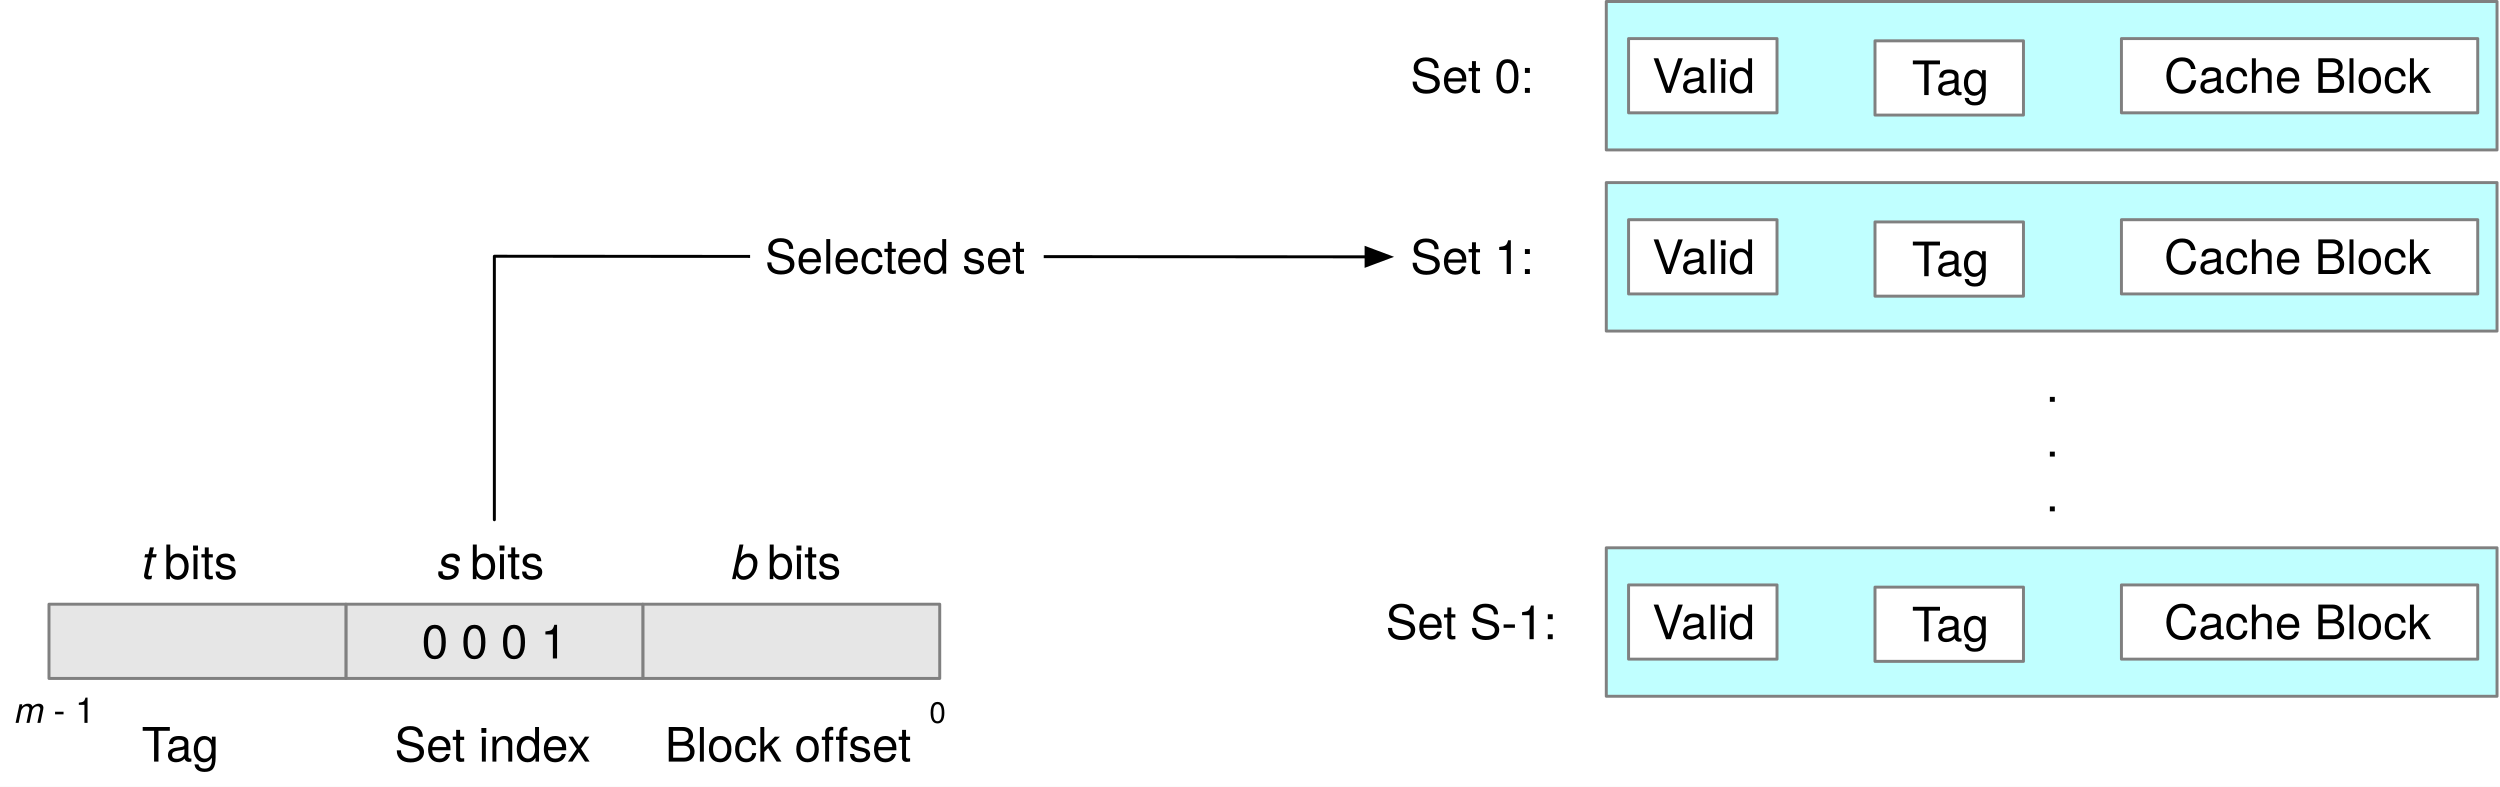
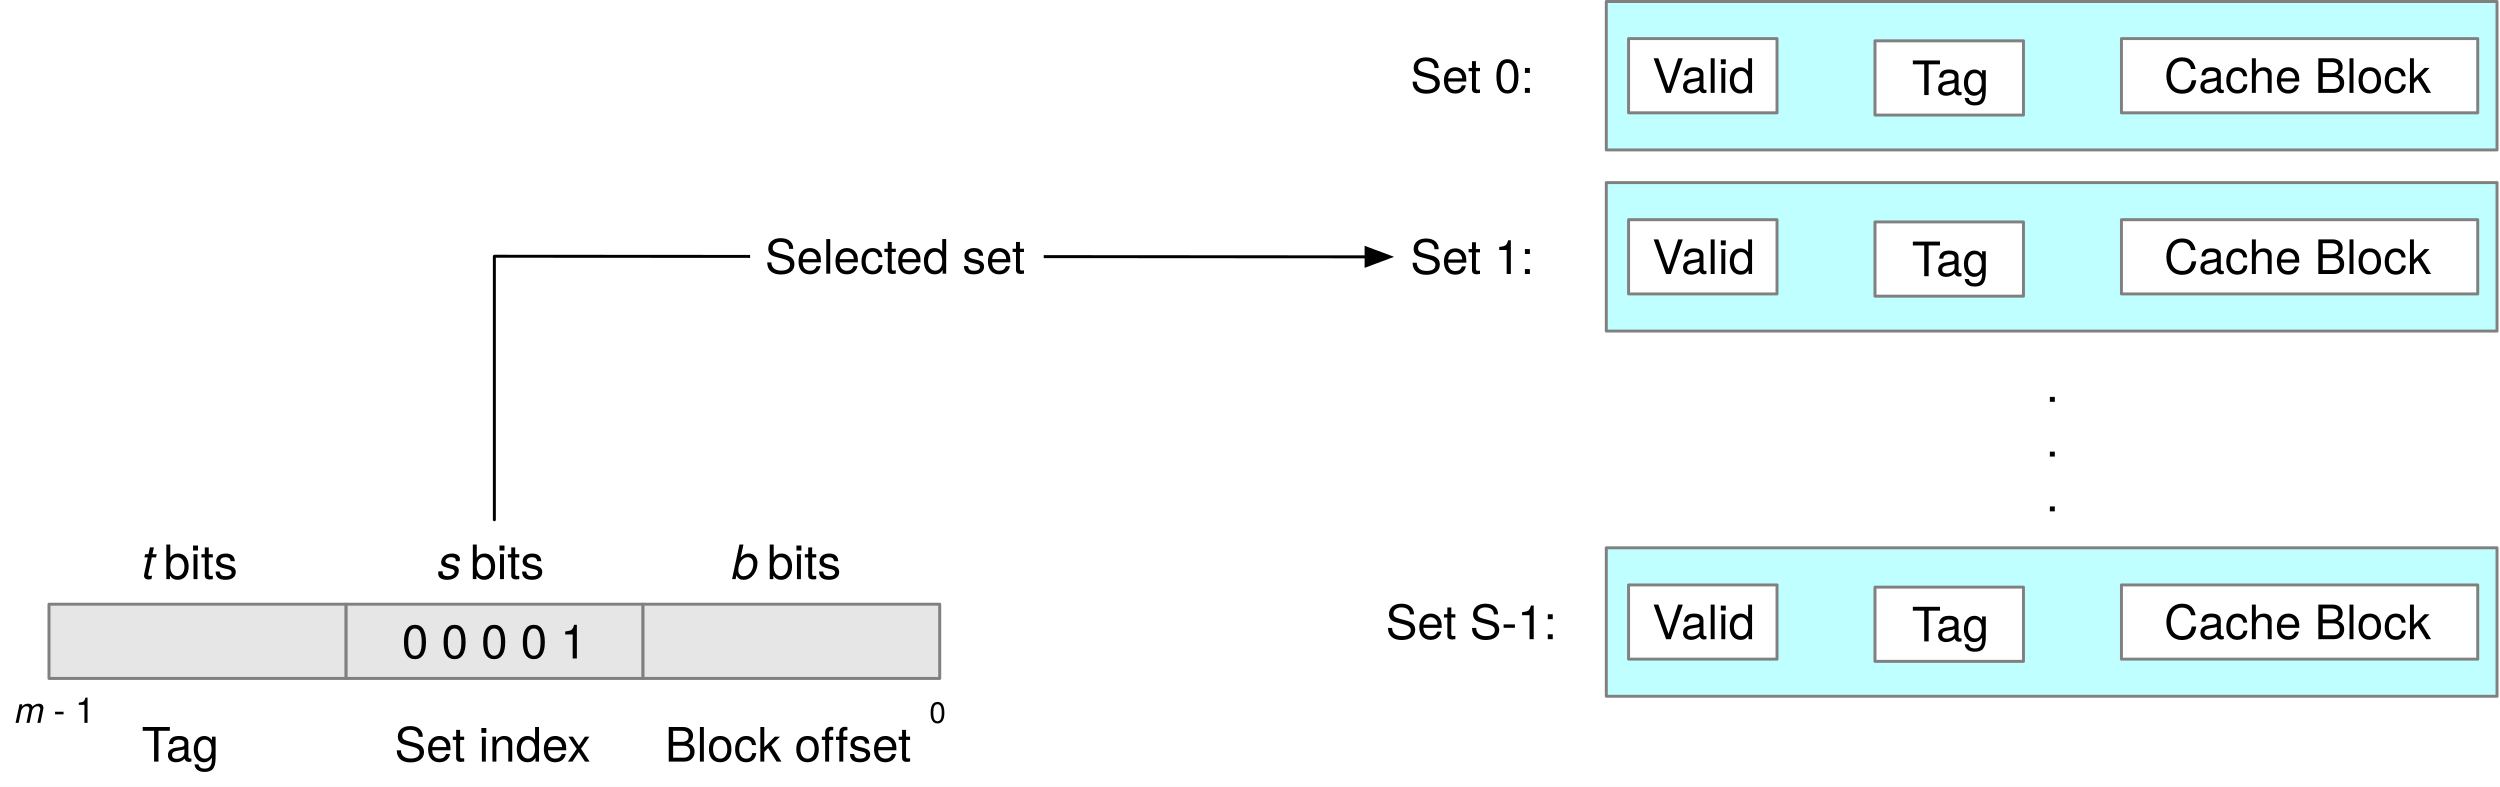
<svg xmlns="http://www.w3.org/2000/svg" version="1.1" viewBox="-152 511 842 265" width="842" height="265">
  <defs>
    <marker orient="auto" overflow="visible" markerUnits="strokeWidth" id="FilledArrow_Marker" stroke-linejoin="miter" stroke-miterlimit="10" viewBox="-1 -4 10 8" markerWidth="10" markerHeight="8" color="black">
      <g>
        <path d="M 8 0 L 0 -3 L 0 3 Z" fill="currentColor" stroke="currentColor" stroke-width="1" />
      </g>
    </marker>
  </defs>
  <g id="fig6_28" fill="none" fill-opacity="1" stroke="none" stroke-opacity="1" stroke-dasharray="none">
    <rect fill="white" x="-152" y="511" width="842" height="265" />
    <g id="fig6_28_Layer_1">
      <g id="Group_10">
        <g id="Graphic_6">
          <rect x="389" y="511.5" width="300" height="50" fill="#c0ffff" />
          <rect x="389" y="511.5" width="300" height="50" stroke="gray" stroke-linecap="round" stroke-linejoin="round" stroke-width="1" />
        </g>
        <g id="Graphic_3">
          <rect x="396.5" y="524" width="50" height="25" fill="white" />
          <rect x="396.5" y="524" width="50" height="25" stroke="gray" stroke-linecap="round" stroke-linejoin="round" stroke-width="1" />
          <text transform="translate(401.5 527.276)" fill="black">
            <tspan font-family="Helvetica Neue" font-size="16" fill="black" x="2.96" y="15">Valid</tspan>
          </text>
        </g>
        <g id="Graphic_4">
          <rect x="479.5" y="524.75" width="50" height="25" fill="white" />
          <rect x="479.5" y="524.75" width="50" height="25" stroke="gray" stroke-linecap="round" stroke-linejoin="round" stroke-width="1" />
          <text transform="translate(484.5 528.026)" fill="black">
            <tspan font-family="Helvetica Neue" font-size="16" fill="black" x="7.408" y="15">Tag</tspan>
          </text>
        </g>
        <g id="Graphic_5">
          <rect x="562.5" y="524" width="120" height="25" fill="white" />
          <rect x="562.5" y="524" width="120" height="25" stroke="gray" stroke-linecap="round" stroke-linejoin="round" stroke-width="1" />
          <text transform="translate(567.5 527.276)" fill="black">
            <tspan font-family="Helvetica Neue" font-size="16" fill="black" x="9.368" y="15">Cache Block</tspan>
          </text>
        </g>
        <g id="Graphic_9">
          <text transform="translate(323 527.276)" fill="black">
            <tspan font-family="Helvetica Neue" font-size="16" fill="black" x="6394885e-19" y="15">Set 0:</tspan>
          </text>
        </g>
      </g>
      <g id="Group_11">
        <g id="Graphic_16">
          <rect x="389" y="572.5" width="300" height="50" fill="#c0ffff" />
          <rect x="389" y="572.5" width="300" height="50" stroke="gray" stroke-linecap="round" stroke-linejoin="round" stroke-width="1" />
        </g>
        <g id="Graphic_15">
          <rect x="396.5" y="585" width="50" height="25" fill="white" />
          <rect x="396.5" y="585" width="50" height="25" stroke="gray" stroke-linecap="round" stroke-linejoin="round" stroke-width="1" />
          <text transform="translate(401.5 588.276)" fill="black">
            <tspan font-family="Helvetica Neue" font-size="16" fill="black" x="2.96" y="15">Valid</tspan>
          </text>
        </g>
        <g id="Graphic_14">
          <rect x="479.5" y="585.75" width="50" height="25" fill="white" />
          <rect x="479.5" y="585.75" width="50" height="25" stroke="gray" stroke-linecap="round" stroke-linejoin="round" stroke-width="1" />
          <text transform="translate(484.5 589.026)" fill="black">
            <tspan font-family="Helvetica Neue" font-size="16" fill="black" x="7.408" y="15">Tag</tspan>
          </text>
        </g>
        <g id="Graphic_13">
          <rect x="562.5" y="585" width="120" height="25" fill="white" />
          <rect x="562.5" y="585" width="120" height="25" stroke="gray" stroke-linecap="round" stroke-linejoin="round" stroke-width="1" />
          <text transform="translate(567.5 588.276)" fill="black">
            <tspan font-family="Helvetica Neue" font-size="16" fill="black" x="9.368" y="15">Cache Block</tspan>
          </text>
        </g>
        <g id="Graphic_12">
          <text transform="translate(323 588.276)" fill="black">
            <tspan font-family="Helvetica Neue" font-size="16" fill="black" x="6394885e-19" y="15">Set 1:</tspan>
          </text>
        </g>
      </g>
      <g id="Group_17">
        <g id="Graphic_22">
          <rect x="389" y="695.5" width="300" height="50" fill="#c0ffff" />
          <rect x="389" y="695.5" width="300" height="50" stroke="gray" stroke-linecap="round" stroke-linejoin="round" stroke-width="1" />
        </g>
        <g id="Graphic_21">
          <rect x="396.5" y="708" width="50" height="25" fill="white" />
          <rect x="396.5" y="708" width="50" height="25" stroke="gray" stroke-linecap="round" stroke-linejoin="round" stroke-width="1" />
          <text transform="translate(401.5 711.276)" fill="black">
            <tspan font-family="Helvetica Neue" font-size="16" fill="black" x="2.96" y="15">Valid</tspan>
          </text>
        </g>
        <g id="Graphic_20">
          <rect x="479.5" y="708.75" width="50" height="25" fill="white" />
          <rect x="479.5" y="708.75" width="50" height="25" stroke="gray" stroke-linecap="round" stroke-linejoin="round" stroke-width="1" />
          <text transform="translate(484.5 712.026)" fill="black">
            <tspan font-family="Helvetica Neue" font-size="16" fill="black" x="7.408" y="15">Tag</tspan>
          </text>
        </g>
        <g id="Graphic_19">
          <rect x="562.5" y="708" width="120" height="25" fill="white" />
          <rect x="562.5" y="708" width="120" height="25" stroke="gray" stroke-linecap="round" stroke-linejoin="round" stroke-width="1" />
          <text transform="translate(567.5 711.276)" fill="black">
            <tspan font-family="Helvetica Neue" font-size="16" fill="black" x="9.368" y="15">Cache Block</tspan>
          </text>
        </g>
        <g id="Graphic_18">
          <text transform="translate(314.704 711.276)" fill="black">
            <tspan font-family="Helvetica Neue" font-size="16" fill="black" x="0" y="15">Set S-1:</tspan>
          </text>
        </g>
      </g>
      <g id="Graphic_23">
        <text transform="translate(537 631.328)" fill="black">
          <tspan font-family="Helvetica Neue" font-size="16" fill="black" x="15987212e-20" y="15">.</tspan>
          <tspan font-family="Helvetica Neue" font-size="16" fill="black" x="15987212e-20" y="33.448">.</tspan>
          <tspan font-family="Helvetica Neue" font-size="16" fill="black" x="15987212e-20" y="51.896">.</tspan>
        </text>
      </g>
      <g id="Group_25">
        <g id="Graphic_27">
          <rect x="64.5" y="714.5" width="100" height="25" fill="#e6e6e6" />
          <rect x="64.5" y="714.5" width="100" height="25" stroke="gray" stroke-linecap="round" stroke-linejoin="round" stroke-width="1" />
        </g>
        <g id="Graphic_26">
          <rect x="-35.5" y="714.5" width="100" height="25" fill="#e6e6e6" />
          <rect x="-35.5" y="714.5" width="100" height="25" stroke="gray" stroke-linecap="round" stroke-linejoin="round" stroke-width="1" />
          <text transform="translate(-30.5 717.776)" fill="black">
-             <tspan font-family="Helvetica Neue" font-size="16" fill="black" x="20.536" y="15">0 0 0 1</tspan>
+             <tspan font-family="Helvetica Neue" font-size="16" fill="black" x="13.864" y="15">0 0 0 0 1</tspan>
          </text>
        </g>
        <g id="Graphic_24">
          <rect x="-135.5" y="714.5" width="100" height="25" fill="#e6e6e6" />
          <rect x="-135.5" y="714.5" width="100" height="25" stroke="gray" stroke-linecap="round" stroke-linejoin="round" stroke-width="1" />
        </g>
      </g>
      <g id="Graphic_28">
        <text transform="translate(94.5 691.052)" fill="black">
          <tspan font-family="Helvetica Neue" font-style="italic" font-size="16" fill="black" x="0" y="15">b</tspan>
          <tspan font-family="Helvetica Neue" font-size="16" fill="black" y="15"> bits</tspan>
        </text>
      </g>
      <g id="Graphic_29">
        <text transform="translate(-4.612 691.052)" fill="black">
          <tspan font-family="Helvetica Neue" font-style="italic" font-size="16" fill="black" x="0" y="15">s</tspan>
          <tspan font-family="Helvetica Neue" font-size="16" fill="black" y="15"> bits</tspan>
        </text>
      </g>
      <g id="Graphic_30">
        <text transform="translate(-104.284 691.052)" fill="black">
          <tspan font-family="Helvetica Neue" font-style="italic" font-size="16" fill="black" x="0" y="15">t</tspan>
          <tspan font-family="Helvetica Neue" font-size="16" fill="black" y="15"> bits</tspan>
        </text>
      </g>
      <g id="Line_32">
        <path d="M 14.5 686.052 L 14.5 597.303 L 303.1 597.5 L 308.1 597.5" marker-end="url(#FilledArrow_Marker)" stroke="black" stroke-linecap="round" stroke-linejoin="round" stroke-width="1" />
      </g>
      <g id="Graphic_33">
        <rect x="100.631" y="583.172" width="98.896" height="28.448" fill="white" />
        <text transform="translate(105.6313 588.1718)" fill="black">
          <tspan font-family="Helvetica Neue" font-size="16" fill="black" x="31974423e-20" y="15">Selected set</tspan>
        </text>
      </g>
      <g id="Graphic_34">
        <text transform="translate(-19.132 752.5)" fill="black">
          <tspan font-family="Helvetica Neue" font-size="16" fill="black" x="0" y="15">Set index</tspan>
        </text>
      </g>
      <g id="Graphic_35">
        <text transform="translate(71.964 752.5)" fill="black">
          <tspan font-family="Helvetica Neue" font-size="16" fill="black" x="0" y="15">Block offset</tspan>
        </text>
      </g>
      <g id="Graphic_36">
        <text transform="translate(-104.284 752.5)" fill="black">
          <tspan font-family="Helvetica Neue" font-size="16" fill="black" x="5506706e-19" y="15">Tag</tspan>
        </text>
      </g>
      <g id="Graphic_37">
        <text transform="translate(-147 743.472)" fill="black">
          <tspan font-family="Helvetica Neue" font-style="italic" font-size="12" fill="black" x="39257486e-20" y="11">m</tspan>
          <tspan font-family="Helvetica Neue" font-size="12" fill="black" y="11"> - 1</tspan>
        </text>
      </g>
      <g id="Graphic_38">
        <text transform="translate(161 744.5)" fill="black">
          <tspan font-family="Helvetica Neue" font-size="10" fill="black" x="6545875e-19" y="10">0</tspan>
        </text>
      </g>
    </g>
  </g>
</svg>
